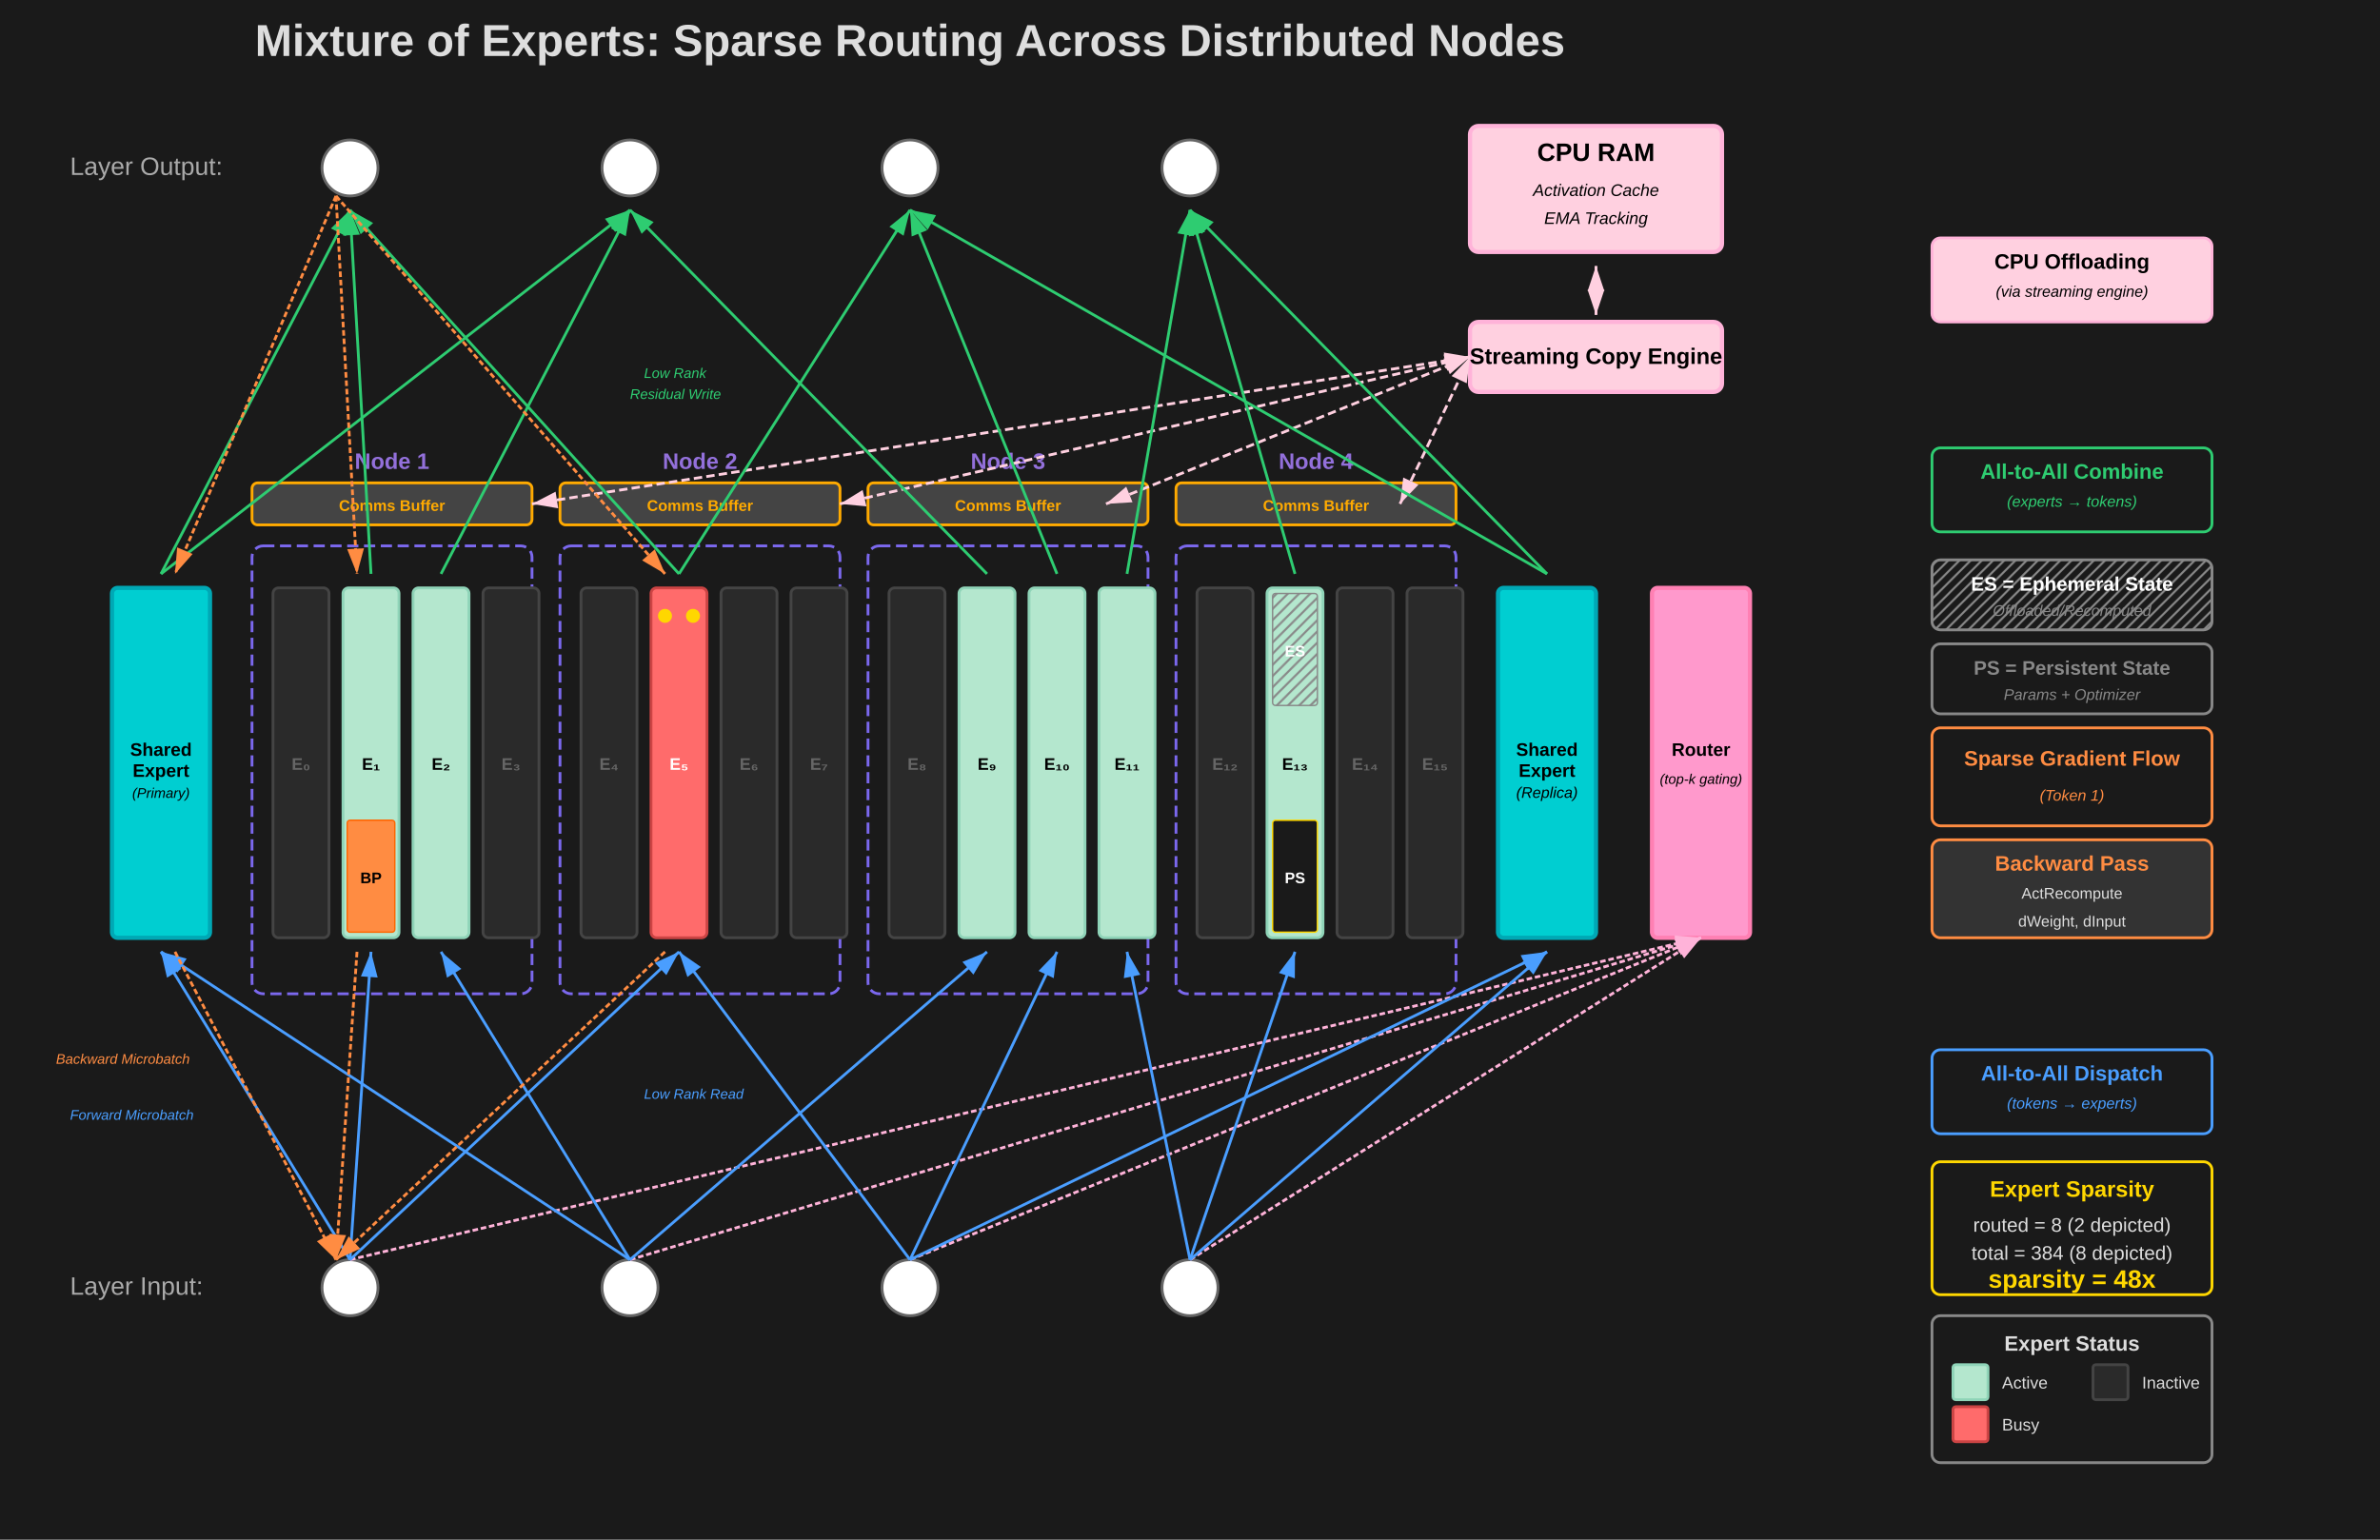
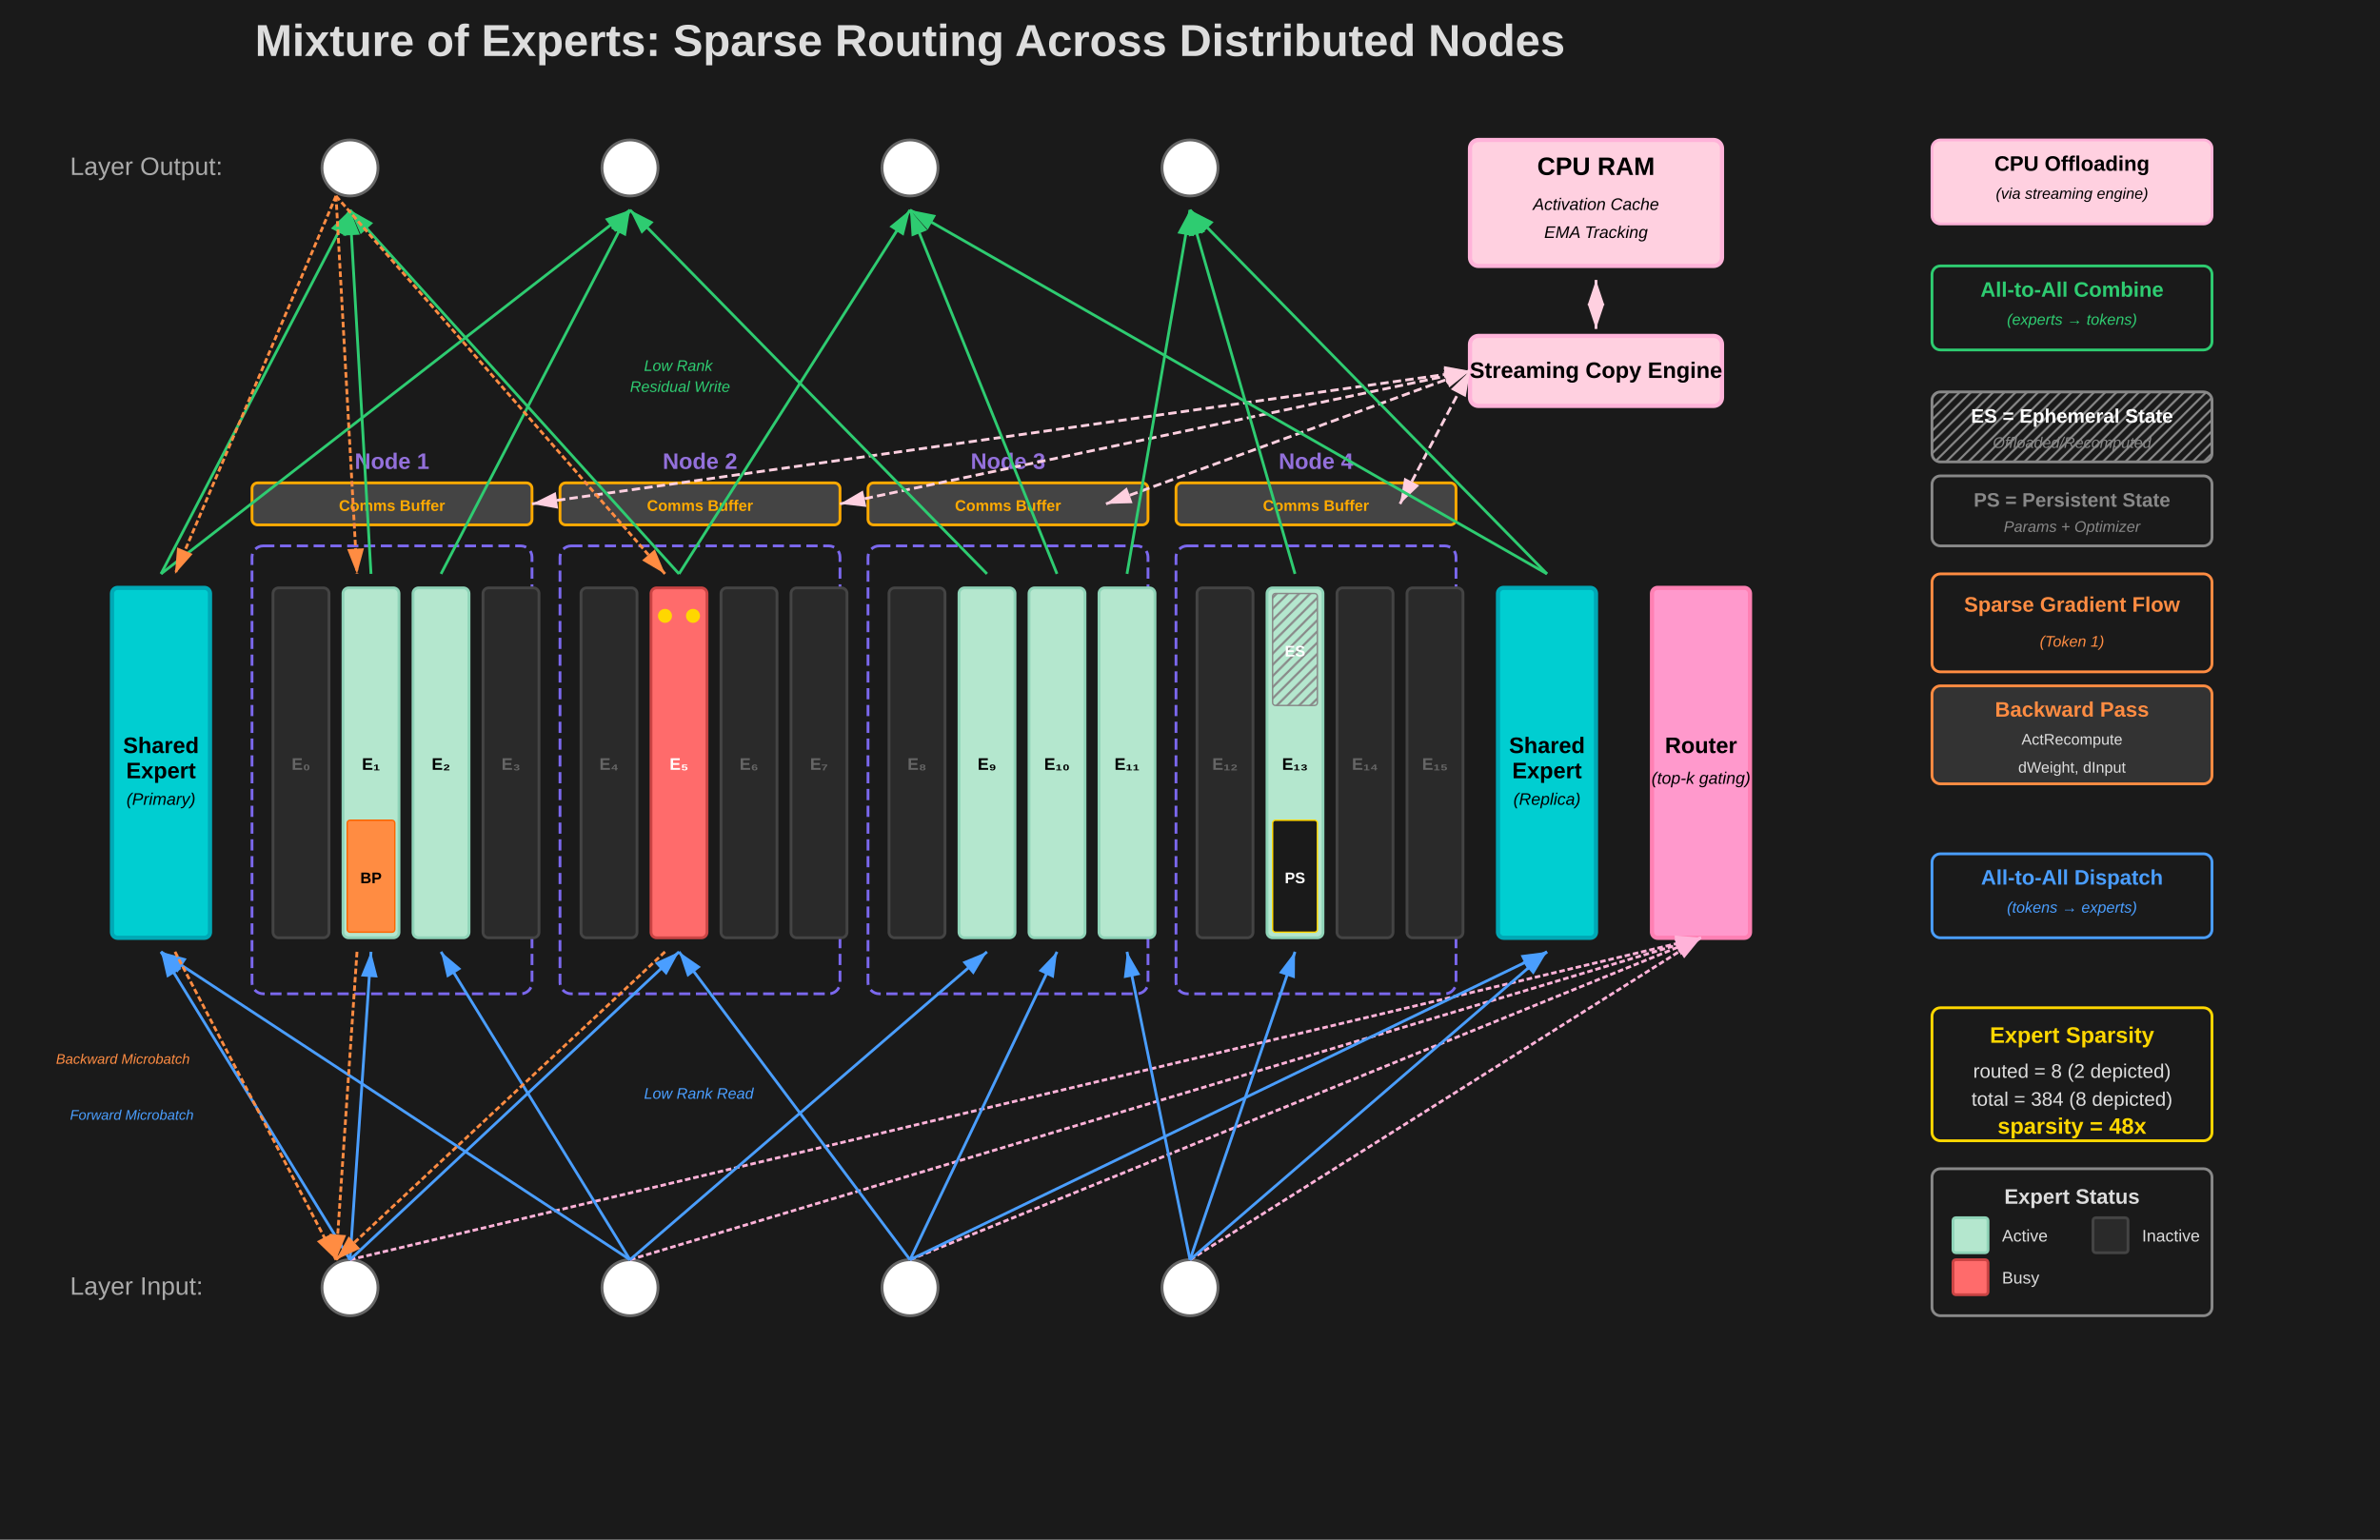
<svg xmlns="http://www.w3.org/2000/svg" viewBox="0 0 1700 1100">
  <rect width="1700" height="1100" fill="#1a1a1a" />
  <defs>
    <pattern id="diagonalStripes" patternUnits="userSpaceOnUse" width="8" height="8">
      <path d="M-2,2 l4,-4 M0,8 l8,-8 M6,10 l4,-4" stroke="#888" stroke-width="1.5" />
    </pattern>
    <marker id="arrowBlue" markerWidth="10" markerHeight="10" refX="9" refY="3" orient="auto" markerUnits="strokeWidth">
      <path d="M0,0 L0,6 L9,3 z" fill="#4a9eff" />
    </marker>
    <marker id="arrowGreen" markerWidth="10" markerHeight="10" refX="9" refY="3" orient="auto" markerUnits="strokeWidth">
      <path d="M0,0 L0,6 L9,3 z" fill="#2ecc71" />
    </marker>
    <marker id="arrowOrange" markerWidth="10" markerHeight="10" refX="9" refY="3" orient="auto" markerUnits="strokeWidth">
      <path d="M0,0 L0,6 L9,3 z" fill="#ff8c42" />
    </marker>
    <marker id="arrowPink2" markerWidth="10" markerHeight="10" refX="9" refY="3" orient="auto" markerUnits="strokeWidth">
      <path d="M0,0 L0,6 L9,3 z" fill="#FFD0E0" />
    </marker>
    <marker id="arrowPink2BidiStart" markerWidth="10" markerHeight="10" refX="0" refY="3" orient="auto" markerUnits="strokeWidth">
      <path d="M9,0 L9,6 L0,3 z" fill="#FFD0E0" />
    </marker>
    <marker id="arrowPink2BidiEnd" markerWidth="10" markerHeight="10" refX="9" refY="3" orient="auto" markerUnits="strokeWidth">
      <path d="M0,0 L0,6 L9,3 z" fill="#FFD0E0" />
    </marker>
    <marker id="arrowPink" markerWidth="10" markerHeight="10" refX="9" refY="3" orient="auto" markerUnits="strokeWidth">
      <path d="M0,0 L0,6 L9,3 z" fill="#FFB3D9" />
    </marker>
  </defs>
  <text x="650" y="40" fill="#ddd" font-size="32" font-family="Arial, sans-serif" font-weight="700" text-anchor="middle">Mixture of Experts: Sparse Routing Across Distributed Nodes</text>
  <text x="50" y="125" fill="#aaa" font-size="18" font-family="Arial, sans-serif">Layer Output:</text>
  <circle cx="250" cy="120" r="20" fill="#ffffff" stroke="#666" stroke-width="2" />
  <circle cx="450" cy="120" r="20" fill="#ffffff" stroke="#666" stroke-width="2" />
  <circle cx="650" cy="120" r="20" fill="#ffffff" stroke="#666" stroke-width="2" />
  <circle cx="850" cy="120" r="20" fill="#ffffff" stroke="#666" stroke-width="2" />
-   <rect x="1050" y="90" width="180" height="90" fill="#FFD0E0" stroke="#FFB3D9" stroke-width="3" rx="6" />
-   <text x="1140" y="115" fill="#000" font-size="18" font-family="Arial, sans-serif" font-weight="700" text-anchor="middle">CPU RAM</text>
-   <text x="1140" y="140" fill="#000" font-size="12" font-family="Arial, sans-serif" font-style="italic" text-anchor="middle">Activation Cache</text>
-   <text x="1140" y="160" fill="#000" font-size="12" font-family="Arial, sans-serif" font-style="italic" text-anchor="middle">EMA Tracking</text>
-   <rect x="1050" y="230" width="180" height="50" fill="#FFD0E0" stroke="#FFB3D9" stroke-width="3" rx="6" />
-   <text x="1140" y="260" fill="#000" font-size="16" font-family="Arial, sans-serif" font-weight="700" text-anchor="middle">Streaming Copy Engine</text>
-   <line x1="1140" y1="190" x2="1140" y2="225" stroke="#FFD0E0" stroke-width="2" marker-end="url(#arrowPink2BidiEnd)" marker-start="url(#arrowPink2BidiStart)" />
+   <rect x="1050" y="100" width="180" height="90" fill="#FFD0E0" stroke="#FFB3D9" stroke-width="3" rx="6" />
+   <text x="1140" y="125" fill="#000" font-size="18" font-family="Arial, sans-serif" font-weight="700" text-anchor="middle">CPU RAM</text>
+   <text x="1140" y="150" fill="#000" font-size="12" font-family="Arial, sans-serif" font-style="italic" text-anchor="middle">Activation Cache</text>
+   <text x="1140" y="170" fill="#000" font-size="12" font-family="Arial, sans-serif" font-style="italic" text-anchor="middle">EMA Tracking</text>
+   <rect x="1050" y="240" width="180" height="50" fill="#FFD0E0" stroke="#FFB3D9" stroke-width="3" rx="6" />
+   <text x="1140" y="270" fill="#000" font-size="16" font-family="Arial, sans-serif" font-weight="700" text-anchor="middle">Streaming Copy Engine</text>
+   <line x1="1140" y1="200" x2="1140" y2="235" stroke="#FFD0E0" stroke-width="2" marker-end="url(#arrowPink2BidiEnd)" marker-start="url(#arrowPink2BidiStart)" />
  <rect x="80" y="420" width="70" height="250" fill="#00CED1" stroke="#00A8B5" stroke-width="3" rx="4" />
-   <text x="115" y="540" fill="#000" font-size="13" font-family="Arial, sans-serif" font-weight="700" text-anchor="middle">Shared</text>
-   <text x="115" y="555" fill="#000" font-size="13" font-family="Arial, sans-serif" font-weight="700" text-anchor="middle">Expert</text>
-   <text x="115" y="570" fill="#000" font-size="10" font-family="Arial, sans-serif" font-style="italic" text-anchor="middle">(Primary)</text>
+   <text x="115" y="538" fill="#000" font-size="16" font-family="Arial, sans-serif" font-weight="700" text-anchor="middle">Shared</text>
+   <text x="115" y="556" fill="#000" font-size="16" font-family="Arial, sans-serif" font-weight="700" text-anchor="middle">Expert</text>
+   <text x="115" y="575" fill="#000" font-size="12" font-family="Arial, sans-serif" font-style="italic" text-anchor="middle">(Primary)</text>
  <text x="280" y="335" fill="#9370db" font-size="16" font-family="Arial, sans-serif" font-weight="600" text-anchor="middle">Node 1</text>
  <text x="500" y="335" fill="#9370db" font-size="16" font-family="Arial, sans-serif" font-weight="600" text-anchor="middle">Node 2</text>
  <text x="720" y="335" fill="#9370db" font-size="16" font-family="Arial, sans-serif" font-weight="600" text-anchor="middle">Node 3</text>
  <text x="940" y="335" fill="#9370db" font-size="16" font-family="Arial, sans-serif" font-weight="600" text-anchor="middle">Node 4</text>
  <rect x="180" y="345" width="200" height="30" fill="#444444" stroke="#ffaa00" stroke-width="2" rx="4" />
  <text x="280" y="365" fill="#ffaa00" font-size="11" font-family="Arial, sans-serif" font-weight="600" text-anchor="middle">Comms Buffer</text>
  <rect x="400" y="345" width="200" height="30" fill="#444444" stroke="#ffaa00" stroke-width="2" rx="4" />
  <text x="500" y="365" fill="#ffaa00" font-size="11" font-family="Arial, sans-serif" font-weight="600" text-anchor="middle">Comms Buffer</text>
  <rect x="620" y="345" width="200" height="30" fill="#444444" stroke="#ffaa00" stroke-width="2" rx="4" />
  <text x="720" y="365" fill="#ffaa00" font-size="11" font-family="Arial, sans-serif" font-weight="600" text-anchor="middle">Comms Buffer</text>
  <rect x="840" y="345" width="200" height="30" fill="#444444" stroke="#ffaa00" stroke-width="2" rx="4" />
  <text x="940" y="365" fill="#ffaa00" font-size="11" font-family="Arial, sans-serif" font-weight="600" text-anchor="middle">Comms Buffer</text>
  <rect x="180" y="390" width="200" height="320" fill="none" stroke="#7b68ee" stroke-width="2" stroke-dasharray="8,4" rx="8" />
  <rect x="400" y="390" width="200" height="320" fill="none" stroke="#7b68ee" stroke-width="2" stroke-dasharray="8,4" rx="8" />
  <rect x="620" y="390" width="200" height="320" fill="none" stroke="#7b68ee" stroke-width="2" stroke-dasharray="8,4" rx="8" />
  <rect x="840" y="390" width="200" height="320" fill="none" stroke="#7b68ee" stroke-width="2" stroke-dasharray="8,4" rx="8" />
-   <line x1="380" y1="360" x2="1050" y2="255" stroke="#FFD0E0" stroke-width="2" stroke-dasharray="6,3" marker-end="url(#arrowPink2BidiEnd)" marker-start="url(#arrowPink2BidiStart)" />
-   <line x1="600" y1="360" x2="1050" y2="255" stroke="#FFD0E0" stroke-width="2" stroke-dasharray="6,3" marker-end="url(#arrowPink2BidiEnd)" marker-start="url(#arrowPink2BidiStart)" />
-   <line x1="790" y1="360" x2="1050" y2="255" stroke="#FFD0E0" stroke-width="2" stroke-dasharray="6,3" marker-end="url(#arrowPink2BidiEnd)" marker-start="url(#arrowPink2BidiStart)" />
-   <line x1="1000" y1="360" x2="1050" y2="255" stroke="#FFD0E0" stroke-width="2" stroke-dasharray="6,3" marker-end="url(#arrowPink2BidiEnd)" marker-start="url(#arrowPink2BidiStart)" />
+   <line x1="380" y1="360" x2="1050" y2="265" stroke="#FFD0E0" stroke-width="2" stroke-dasharray="6,3" marker-end="url(#arrowPink2BidiEnd)" marker-start="url(#arrowPink2BidiStart)" />
+   <line x1="600" y1="360" x2="1050" y2="265" stroke="#FFD0E0" stroke-width="2" stroke-dasharray="6,3" marker-end="url(#arrowPink2BidiEnd)" marker-start="url(#arrowPink2BidiStart)" />
+   <line x1="790" y1="360" x2="1050" y2="265" stroke="#FFD0E0" stroke-width="2" stroke-dasharray="6,3" marker-end="url(#arrowPink2BidiEnd)" marker-start="url(#arrowPink2BidiStart)" />
+   <line x1="1000" y1="360" x2="1050" y2="265" stroke="#FFD0E0" stroke-width="2" stroke-dasharray="6,3" marker-end="url(#arrowPink2BidiEnd)" marker-start="url(#arrowPink2BidiStart)" />
  <rect x="1070" y="420" width="70" height="250" fill="#00CED1" stroke="#00A8B5" stroke-width="3" rx="4" />
-   <text x="1105" y="540" fill="#000" font-size="13" font-family="Arial, sans-serif" font-weight="700" text-anchor="middle">Shared</text>
-   <text x="1105" y="555" fill="#000" font-size="13" font-family="Arial, sans-serif" font-weight="700" text-anchor="middle">Expert</text>
-   <text x="1105" y="570" fill="#000" font-size="11" font-family="Arial, sans-serif" font-style="italic" text-anchor="middle">(Replica)</text>
+   <text x="1105" y="538" fill="#000" font-size="16" font-family="Arial, sans-serif" font-weight="700" text-anchor="middle">Shared</text>
+   <text x="1105" y="556" fill="#000" font-size="16" font-family="Arial, sans-serif" font-weight="700" text-anchor="middle">Expert</text>
+   <text x="1105" y="575" fill="#000" font-size="12" font-family="Arial, sans-serif" font-style="italic" text-anchor="middle">(Replica)</text>
  <rect x="1180" y="420" width="70" height="250" fill="#FF99CC" stroke="#FF80B3" stroke-width="3" rx="4" />
-   <text x="1215" y="540" fill="#000" font-size="13" font-family="Arial, sans-serif" font-weight="700" text-anchor="middle">Router</text>
-   <text x="1215" y="560" fill="#000" font-size="10" font-family="Arial, sans-serif" font-style="italic" text-anchor="middle">(top-k gating)</text>
+   <text x="1215" y="538" fill="#000" font-size="16" font-family="Arial, sans-serif" font-weight="700" text-anchor="middle">Router</text>
+   <text x="1215" y="560" fill="#000" font-size="12" font-family="Arial, sans-serif" font-style="italic" text-anchor="middle">(top-k gating)</text>
  <rect x="195" y="420" width="40" height="250" fill="#2a2a2a" stroke="#444" stroke-width="2" rx="4" />
  <text x="215" y="550" fill="#666" font-size="12" font-family="Arial, sans-serif" font-weight="600" text-anchor="middle">E₀</text>
  <rect x="245" y="420" width="40" height="250" fill="#B4E7CE" stroke="#8FD4B8" stroke-width="2" rx="4" />
  <text x="265" y="550" fill="#000" font-size="12" font-family="Arial, sans-serif" font-weight="600" text-anchor="middle">E₁</text>
  <rect x="248" y="586" width="34" height="80" fill="#ff8c42" stroke="#ff6600" stroke-width="1" rx="2" />
  <text x="265" y="631" fill="#000" font-size="11" font-family="Arial, sans-serif" font-weight="700" text-anchor="middle">BP</text>
  <rect x="295" y="420" width="40" height="250" fill="#B4E7CE" stroke="#8FD4B8" stroke-width="2" rx="4" />
  <text x="315" y="550" fill="#000" font-size="12" font-family="Arial, sans-serif" font-weight="600" text-anchor="middle">E₂</text>
  <rect x="345" y="420" width="40" height="250" fill="#2a2a2a" stroke="#444" stroke-width="2" rx="4" />
  <text x="365" y="550" fill="#666" font-size="12" font-family="Arial, sans-serif" font-weight="600" text-anchor="middle">E₃</text>
  <rect x="415" y="420" width="40" height="250" fill="#2a2a2a" stroke="#444" stroke-width="2" rx="4" />
  <text x="435" y="550" fill="#666" font-size="12" font-family="Arial, sans-serif" font-weight="600" text-anchor="middle">E₄</text>
  <rect x="465" y="420" width="40" height="250" fill="#ff6b6b" stroke="#cc4444" stroke-width="2" rx="4" />
  <text x="485" y="550" fill="#fff" font-size="12" font-family="Arial, sans-serif" font-weight="600" text-anchor="middle">E₅</text>
  <circle cx="495" cy="440" r="5" fill="#ffd700" />
  <circle cx="475" cy="440" r="5" fill="#ffd700" />
  <rect x="515" y="420" width="40" height="250" fill="#2a2a2a" stroke="#444" stroke-width="2" rx="4" />
  <text x="535" y="550" fill="#666" font-size="12" font-family="Arial, sans-serif" font-weight="600" text-anchor="middle">E₆</text>
  <rect x="565" y="420" width="40" height="250" fill="#2a2a2a" stroke="#444" stroke-width="2" rx="4" />
  <text x="585" y="550" fill="#666" font-size="12" font-family="Arial, sans-serif" font-weight="600" text-anchor="middle">E₇</text>
  <rect x="635" y="420" width="40" height="250" fill="#2a2a2a" stroke="#444" stroke-width="2" rx="4" />
  <text x="655" y="550" fill="#666" font-size="12" font-family="Arial, sans-serif" font-weight="600" text-anchor="middle">E₈</text>
  <rect x="685" y="420" width="40" height="250" fill="#B4E7CE" stroke="#8FD4B8" stroke-width="2" rx="4" />
  <text x="705" y="550" fill="#000" font-size="12" font-family="Arial, sans-serif" font-weight="600" text-anchor="middle">E₉</text>
  <rect x="735" y="420" width="40" height="250" fill="#B4E7CE" stroke="#8FD4B8" stroke-width="2" rx="4" />
  <text x="755" y="550" fill="#000" font-size="12" font-family="Arial, sans-serif" font-weight="600" text-anchor="middle">E₁₀</text>
  <rect x="785" y="420" width="40" height="250" fill="#B4E7CE" stroke="#8FD4B8" stroke-width="2" rx="4" />
  <text x="805" y="550" fill="#000" font-size="12" font-family="Arial, sans-serif" font-weight="600" text-anchor="middle">E₁₁</text>
  <rect x="855" y="420" width="40" height="250" fill="#2a2a2a" stroke="#444" stroke-width="2" rx="4" />
  <text x="875" y="550" fill="#666" font-size="12" font-family="Arial, sans-serif" font-weight="600" text-anchor="middle">E₁₂</text>
  <rect x="905" y="420" width="40" height="250" fill="#B4E7CE" stroke="#8FD4B8" stroke-width="2" rx="4" />
  <text x="925" y="550" fill="#000" font-size="12" font-family="Arial, sans-serif" font-weight="600" text-anchor="middle">E₁₃</text>
  <rect x="909" y="424" width="32" height="80" fill="url(#diagonalStripes)" stroke="#888" stroke-width="1" rx="2" />
  <text x="925" y="469" fill="#fff" font-size="11" font-family="Arial, sans-serif" font-weight="700" text-anchor="middle">ES</text>
  <rect x="909" y="586" width="32" height="80" fill="#1a1a1a" stroke="#ffd700" stroke-width="1" rx="2" />
  <text x="925" y="631" fill="#fff" font-size="11" font-family="Arial, sans-serif" font-weight="700" text-anchor="middle">PS</text>
  <rect x="955" y="420" width="40" height="250" fill="#2a2a2a" stroke="#444" stroke-width="2" rx="4" />
  <text x="975" y="550" fill="#666" font-size="12" font-family="Arial, sans-serif" font-weight="600" text-anchor="middle">E₁₄</text>
  <rect x="1005" y="420" width="40" height="250" fill="#2a2a2a" stroke="#444" stroke-width="2" rx="4" />
  <text x="1025" y="550" fill="#666" font-size="12" font-family="Arial, sans-serif" font-weight="600" text-anchor="middle">E₁₅</text>
  <text x="50" y="925" fill="#aaa" font-size="18" font-family="Arial, sans-serif">Layer Input:</text>
  <circle cx="250" cy="920" r="20" fill="#ffffff" stroke="#666" stroke-width="2" />
  <circle cx="450" cy="920" r="20" fill="#ffffff" stroke="#666" stroke-width="2" />
  <circle cx="650" cy="920" r="20" fill="#ffffff" stroke="#666" stroke-width="2" />
  <circle cx="850" cy="920" r="20" fill="#ffffff" stroke="#666" stroke-width="2" />
  <line x1="250" y1="900" x2="1215" y2="670" stroke="#FFB3D9" stroke-width="2" stroke-dasharray="4,2" marker-end="url(#arrowPink)" />
  <line x1="450" y1="900" x2="1215" y2="670" stroke="#FFB3D9" stroke-width="2" stroke-dasharray="4,2" marker-end="url(#arrowPink)" />
  <line x1="650" y1="900" x2="1215" y2="670" stroke="#FFB3D9" stroke-width="2" stroke-dasharray="4,2" marker-end="url(#arrowPink)" />
  <line x1="850" y1="900" x2="1215" y2="670" stroke="#FFB3D9" stroke-width="2" stroke-dasharray="4,2" marker-end="url(#arrowPink)" />
  <line x1="250" y1="900" x2="265" y2="680" stroke="#4a9eff" stroke-width="2" marker-end="url(#arrowBlue)" />
  <line x1="250" y1="900" x2="485" y2="680" stroke="#4a9eff" stroke-width="2" marker-end="url(#arrowBlue)" />
  <line x1="250" y1="900" x2="115" y2="680" stroke="#4a9eff" stroke-width="2" marker-end="url(#arrowBlue)" />
  <line x1="450" y1="900" x2="315" y2="680" stroke="#4a9eff" stroke-width="2" marker-end="url(#arrowBlue)" />
  <line x1="450" y1="900" x2="705" y2="680" stroke="#4a9eff" stroke-width="2" marker-end="url(#arrowBlue)" />
  <line x1="450" y1="900" x2="115" y2="680" stroke="#4a9eff" stroke-width="2" marker-end="url(#arrowBlue)" />
-   <text x="460" y="785" fill="#4a9eff" font-size="10" font-family="Arial, sans-serif" font-style="italic">Low Rank Read</text>
+   <text x="460" y="785" fill="#4a9eff" font-size="11" font-family="Arial, sans-serif" font-style="italic">Low Rank Read</text>
  <line x1="650" y1="900" x2="485" y2="680" stroke="#4a9eff" stroke-width="2" marker-end="url(#arrowBlue)" />
  <line x1="650" y1="900" x2="755" y2="680" stroke="#4a9eff" stroke-width="2" marker-end="url(#arrowBlue)" />
  <line x1="650" y1="900" x2="1105" y2="680" stroke="#4a9eff" stroke-width="2" marker-end="url(#arrowBlue)" />
  <line x1="850" y1="900" x2="805" y2="680" stroke="#4a9eff" stroke-width="2" marker-end="url(#arrowBlue)" />
  <line x1="850" y1="900" x2="925" y2="680" stroke="#4a9eff" stroke-width="2" marker-end="url(#arrowBlue)" />
  <line x1="850" y1="900" x2="1105" y2="680" stroke="#4a9eff" stroke-width="2" marker-end="url(#arrowBlue)" />
  <text x="50" y="800" fill="#4a9eff" font-size="10" font-family="Arial, sans-serif" font-style="italic">Forward Microbatch</text>
  <line x1="265" y1="410" x2="250" y2="150" stroke="#2ecc71" stroke-width="2" marker-end="url(#arrowGreen)" />
-   <text x="460" y="270" fill="#2ecc71" font-size="10" font-family="Arial, sans-serif" font-style="italic">Low Rank</text>
-   <text x="450" y="285" fill="#2ecc71" font-size="10" font-family="Arial, sans-serif" font-style="italic">Residual Write</text>
+   <text x="460" y="265" fill="#2ecc71" font-size="11" font-family="Arial, sans-serif" font-style="italic">Low Rank</text>
+   <text x="450" y="280" fill="#2ecc71" font-size="11" font-family="Arial, sans-serif" font-style="italic">Residual Write</text>
  <line x1="315" y1="410" x2="450" y2="150" stroke="#2ecc71" stroke-width="2" marker-end="url(#arrowGreen)" />
  <line x1="485" y1="410" x2="250" y2="150" stroke="#2ecc71" stroke-width="2" marker-end="url(#arrowGreen)" />
  <line x1="485" y1="410" x2="650" y2="150" stroke="#2ecc71" stroke-width="2" marker-end="url(#arrowGreen)" />
  <line x1="705" y1="410" x2="450" y2="150" stroke="#2ecc71" stroke-width="2" marker-end="url(#arrowGreen)" />
  <line x1="755" y1="410" x2="650" y2="150" stroke="#2ecc71" stroke-width="2" marker-end="url(#arrowGreen)" />
  <line x1="805" y1="410" x2="850" y2="150" stroke="#2ecc71" stroke-width="2" marker-end="url(#arrowGreen)" />
  <line x1="925" y1="410" x2="850" y2="150" stroke="#2ecc71" stroke-width="2" marker-end="url(#arrowGreen)" />
  <line x1="115" y1="410" x2="250" y2="150" stroke="#2ecc71" stroke-width="2" marker-end="url(#arrowGreen)" />
  <line x1="115" y1="410" x2="450" y2="150" stroke="#2ecc71" stroke-width="2" marker-end="url(#arrowGreen)" />
  <line x1="1105" y1="410" x2="650" y2="150" stroke="#2ecc71" stroke-width="2" marker-end="url(#arrowGreen)" />
  <line x1="1105" y1="410" x2="850" y2="150" stroke="#2ecc71" stroke-width="2" marker-end="url(#arrowGreen)" />
  <line x1="240" y1="140" x2="125" y2="410" stroke="#ff8c42" stroke-width="2" stroke-dasharray="4,2" marker-end="url(#arrowOrange)" />
  <line x1="240" y1="140" x2="255" y2="410" stroke="#ff8c42" stroke-width="2" stroke-dasharray="4,2" marker-end="url(#arrowOrange)" />
  <line x1="240" y1="140" x2="475" y2="410" stroke="#ff8c42" stroke-width="2" stroke-dasharray="4,2" marker-end="url(#arrowOrange)" />
  <line x1="125" y1="680" x2="240" y2="900" stroke="#ff8c42" stroke-width="2" stroke-dasharray="4,2" marker-end="url(#arrowOrange)" />
  <line x1="255" y1="680" x2="240" y2="900" stroke="#ff8c42" stroke-width="2" stroke-dasharray="4,2" marker-end="url(#arrowOrange)" />
  <line x1="475" y1="680" x2="240" y2="900" stroke="#ff8c42" stroke-width="2" stroke-dasharray="4,2" marker-end="url(#arrowOrange)" />
  <text x="40" y="760" fill="#ff8c42" font-size="10" font-family="Arial, sans-serif" font-style="italic">Backward Microbatch</text>
-   <rect x="1380" y="750" width="200" height="60" fill="#1a1a1a" stroke="#4a9eff" stroke-width="2" rx="6" />
-   <text x="1480" y="772" fill="#4a9eff" font-size="15" font-family="Arial, sans-serif" font-weight="700" text-anchor="middle">All-to-All Dispatch</text>
-   <text x="1480" y="792" fill="#4a9eff" font-size="11" font-family="Arial, sans-serif" font-style="italic" text-anchor="middle">(tokens → experts)</text>
-   <rect x="1380" y="320" width="200" height="60" fill="#1a1a1a" stroke="#2ecc71" stroke-width="2" rx="6" />
-   <text x="1480" y="342" fill="#2ecc71" font-size="15" font-family="Arial, sans-serif" font-weight="700" text-anchor="middle">All-to-All Combine</text>
-   <text x="1480" y="362" fill="#2ecc71" font-size="11" font-family="Arial, sans-serif" font-style="italic" text-anchor="middle">(experts → tokens)</text>
-   <rect x="1380" y="520" width="200" height="70" fill="#1a1a1a" stroke="#ff8c42" stroke-width="2" rx="6" />
-   <text x="1480" y="547" fill="#ff8c42" font-size="15" font-family="Arial, sans-serif" font-weight="700" text-anchor="middle">Sparse Gradient Flow</text>
-   <text x="1480" y="572" fill="#ff8c42" font-size="11" font-family="Arial, sans-serif" font-style="italic" text-anchor="middle">(Token 1)</text>
-   <rect x="1380" y="170" width="200" height="60" fill="#FFD0E0" stroke="#FFB3D9" stroke-width="2" rx="6" />
-   <text x="1480" y="192" fill="#000" font-size="15" font-family="Arial, sans-serif" font-weight="700" text-anchor="middle">CPU Offloading</text>
-   <text x="1480" y="212" fill="#000" font-size="11" font-family="Arial, sans-serif" font-style="italic" text-anchor="middle">(via streaming engine)</text>
-   <rect x="1380" y="400" width="200" height="50" fill="url(#diagonalStripes)" stroke="#888" stroke-width="2" rx="6" />
-   <text x="1480" y="422" fill="#fff" font-size="14" font-family="Arial, sans-serif" font-weight="700" text-anchor="middle">ES = Ephemeral State</text>
-   <text x="1480" y="440" fill="#888" font-size="11" font-family="Arial, sans-serif" font-style="italic" text-anchor="middle">Offloaded/Recomputed</text>
-   <rect x="1380" y="460" width="200" height="50" fill="#1a1a1a" stroke="#888" stroke-width="2" rx="6" />
-   <text x="1480" y="482" fill="#888" font-size="14" font-family="Arial, sans-serif" font-weight="700" text-anchor="middle">PS = Persistent State</text>
-   <text x="1480" y="500" fill="#888" font-size="11" font-family="Arial, sans-serif" font-style="italic" text-anchor="middle">Params + Optimizer</text>
-   <rect x="1380" y="600" width="200" height="70" fill="#333333" stroke="#ff8c42" stroke-width="2" rx="6" />
-   <text x="1480" y="622" fill="#ff8c42" font-size="15" font-family="Arial, sans-serif" font-weight="700" text-anchor="middle">Backward Pass</text>
-   <text x="1480" y="642" fill="#ddd" font-size="11" font-family="Arial, sans-serif" text-anchor="middle">ActRecompute</text>
-   <text x="1480" y="662" fill="#ddd" font-size="11" font-family="Arial, sans-serif" text-anchor="middle">dWeight, dInput</text>
-   <rect x="1380" y="830" width="200" height="95" fill="#1a1a1a" stroke="#ffd700" stroke-width="2" rx="6" />
-   <text x="1480" y="855" fill="#ffd700" font-size="16" font-family="Arial, sans-serif" font-weight="700" text-anchor="middle">Expert Sparsity</text>
-   <text x="1480" y="880" fill="#ddd" font-size="14" font-family="Arial, sans-serif" text-anchor="middle">routed = 8 (2 depicted)</text>
-   <text x="1480" y="900" fill="#ddd" font-size="14" font-family="Arial, sans-serif" text-anchor="middle">total = 384 (8 depicted)</text>
-   <text x="1480" y="920" fill="#ffd700" font-size="18" font-family="Arial, sans-serif" font-weight="700" text-anchor="middle">sparsity = 48x</text>
-   <rect x="1380" y="940" width="200" height="105" fill="#1a1a1a" stroke="#888" stroke-width="2" rx="6" />
-   <text x="1480" y="965" fill="#ddd" font-size="15" font-family="Arial, sans-serif" font-weight="700" text-anchor="middle">Expert Status</text>
-   <rect x="1395" y="975" width="25" height="25" fill="#B4E7CE" stroke="#8FD4B8" stroke-width="2" rx="2" />
-   <text x="1430" y="992" fill="#ddd" font-size="12" font-family="Arial, sans-serif">Active</text>
-   <rect x="1395" y="1005" width="25" height="25" fill="#ff6b6b" stroke="#cc4444" stroke-width="2" rx="2" />
-   <text x="1430" y="1022" fill="#ddd" font-size="12" font-family="Arial, sans-serif">Busy</text>
-   <rect x="1495" y="975" width="25" height="25" fill="#2a2a2a" stroke="#444" stroke-width="2" rx="2" />
-   <text x="1530" y="992" fill="#ddd" font-size="12" font-family="Arial, sans-serif">Inactive</text>
+   <rect x="1380" y="100" width="200" height="60" fill="#FFD0E0" stroke="#FFB3D9" stroke-width="2" rx="6" />
+   <text x="1480" y="122" fill="#000" font-size="15" font-family="Arial, sans-serif" font-weight="700" text-anchor="middle">CPU Offloading</text>
+   <text x="1480" y="142" fill="#000" font-size="11" font-family="Arial, sans-serif" font-style="italic" text-anchor="middle">(via streaming engine)</text>
+   <rect x="1380" y="190" width="200" height="60" fill="#1a1a1a" stroke="#2ecc71" stroke-width="2" rx="6" />
+   <text x="1480" y="212" fill="#2ecc71" font-size="15" font-family="Arial, sans-serif" font-weight="700" text-anchor="middle">All-to-All Combine</text>
+   <text x="1480" y="232" fill="#2ecc71" font-size="11" font-family="Arial, sans-serif" font-style="italic" text-anchor="middle">(experts → tokens)</text>
+   <rect x="1380" y="280" width="200" height="50" fill="url(#diagonalStripes)" stroke="#888" stroke-width="2" rx="6" />
+   <text x="1480" y="302" fill="#fff" font-size="14" font-family="Arial, sans-serif" font-weight="700" text-anchor="middle">ES = Ephemeral State</text>
+   <text x="1480" y="320" fill="#888" font-size="11" font-family="Arial, sans-serif" font-style="italic" text-anchor="middle">Offloaded/Recomputed</text>
+   <rect x="1380" y="340" width="200" height="50" fill="#1a1a1a" stroke="#888" stroke-width="2" rx="6" />
+   <text x="1480" y="362" fill="#888" font-size="14" font-family="Arial, sans-serif" font-weight="700" text-anchor="middle">PS = Persistent State</text>
+   <text x="1480" y="380" fill="#888" font-size="11" font-family="Arial, sans-serif" font-style="italic" text-anchor="middle">Params + Optimizer</text>
+   <rect x="1380" y="410" width="200" height="70" fill="#1a1a1a" stroke="#ff8c42" stroke-width="2" rx="6" />
+   <text x="1480" y="437" fill="#ff8c42" font-size="15" font-family="Arial, sans-serif" font-weight="700" text-anchor="middle">Sparse Gradient Flow</text>
+   <text x="1480" y="462" fill="#ff8c42" font-size="11" font-family="Arial, sans-serif" font-style="italic" text-anchor="middle">(Token 1)</text>
+   <rect x="1380" y="490" width="200" height="70" fill="#333333" stroke="#ff8c42" stroke-width="2" rx="6" />
+   <text x="1480" y="512" fill="#ff8c42" font-size="15" font-family="Arial, sans-serif" font-weight="700" text-anchor="middle">Backward Pass</text>
+   <text x="1480" y="532" fill="#ddd" font-size="11" font-family="Arial, sans-serif" text-anchor="middle">ActRecompute</text>
+   <text x="1480" y="552" fill="#ddd" font-size="11" font-family="Arial, sans-serif" text-anchor="middle">dWeight, dInput</text>
+   <rect x="1380" y="610" width="200" height="60" fill="#1a1a1a" stroke="#4a9eff" stroke-width="2" rx="6" />
+   <text x="1480" y="632" fill="#4a9eff" font-size="15" font-family="Arial, sans-serif" font-weight="700" text-anchor="middle">All-to-All Dispatch</text>
+   <text x="1480" y="652" fill="#4a9eff" font-size="11" font-family="Arial, sans-serif" font-style="italic" text-anchor="middle">(tokens → experts)</text>
+   <rect x="1380" y="720" width="200" height="95" fill="#1a1a1a" stroke="#ffd700" stroke-width="2" rx="6" />
+   <text x="1480" y="745" fill="#ffd700" font-size="16" font-family="Arial, sans-serif" font-weight="700" text-anchor="middle">Expert Sparsity</text>
+   <text x="1480" y="770" fill="#ddd" font-size="14" font-family="Arial, sans-serif" text-anchor="middle">routed = 8 (2 depicted)</text>
+   <text x="1480" y="790" fill="#ddd" font-size="14" font-family="Arial, sans-serif" text-anchor="middle">total = 384 (8 depicted)</text>
+   <text x="1480" y="810" fill="#ffd700" font-size="16" font-family="Arial, sans-serif" font-weight="700" text-anchor="middle">sparsity = 48x</text>
+   <rect x="1380" y="835" width="200" height="105" fill="#1a1a1a" stroke="#888" stroke-width="2" rx="6" />
+   <text x="1480" y="860" fill="#ddd" font-size="15" font-family="Arial, sans-serif" font-weight="700" text-anchor="middle">Expert Status</text>
+   <rect x="1395" y="870" width="25" height="25" fill="#B4E7CE" stroke="#8FD4B8" stroke-width="2" rx="2" />
+   <text x="1430" y="887" fill="#ddd" font-size="12" font-family="Arial, sans-serif">Active</text>
+   <rect x="1395" y="900" width="25" height="25" fill="#ff6b6b" stroke="#cc4444" stroke-width="2" rx="2" />
+   <text x="1430" y="917" fill="#ddd" font-size="12" font-family="Arial, sans-serif">Busy</text>
+   <rect x="1495" y="870" width="25" height="25" fill="#2a2a2a" stroke="#444" stroke-width="2" rx="2" />
+   <text x="1530" y="887" fill="#ddd" font-size="12" font-family="Arial, sans-serif">Inactive</text>
</svg>
